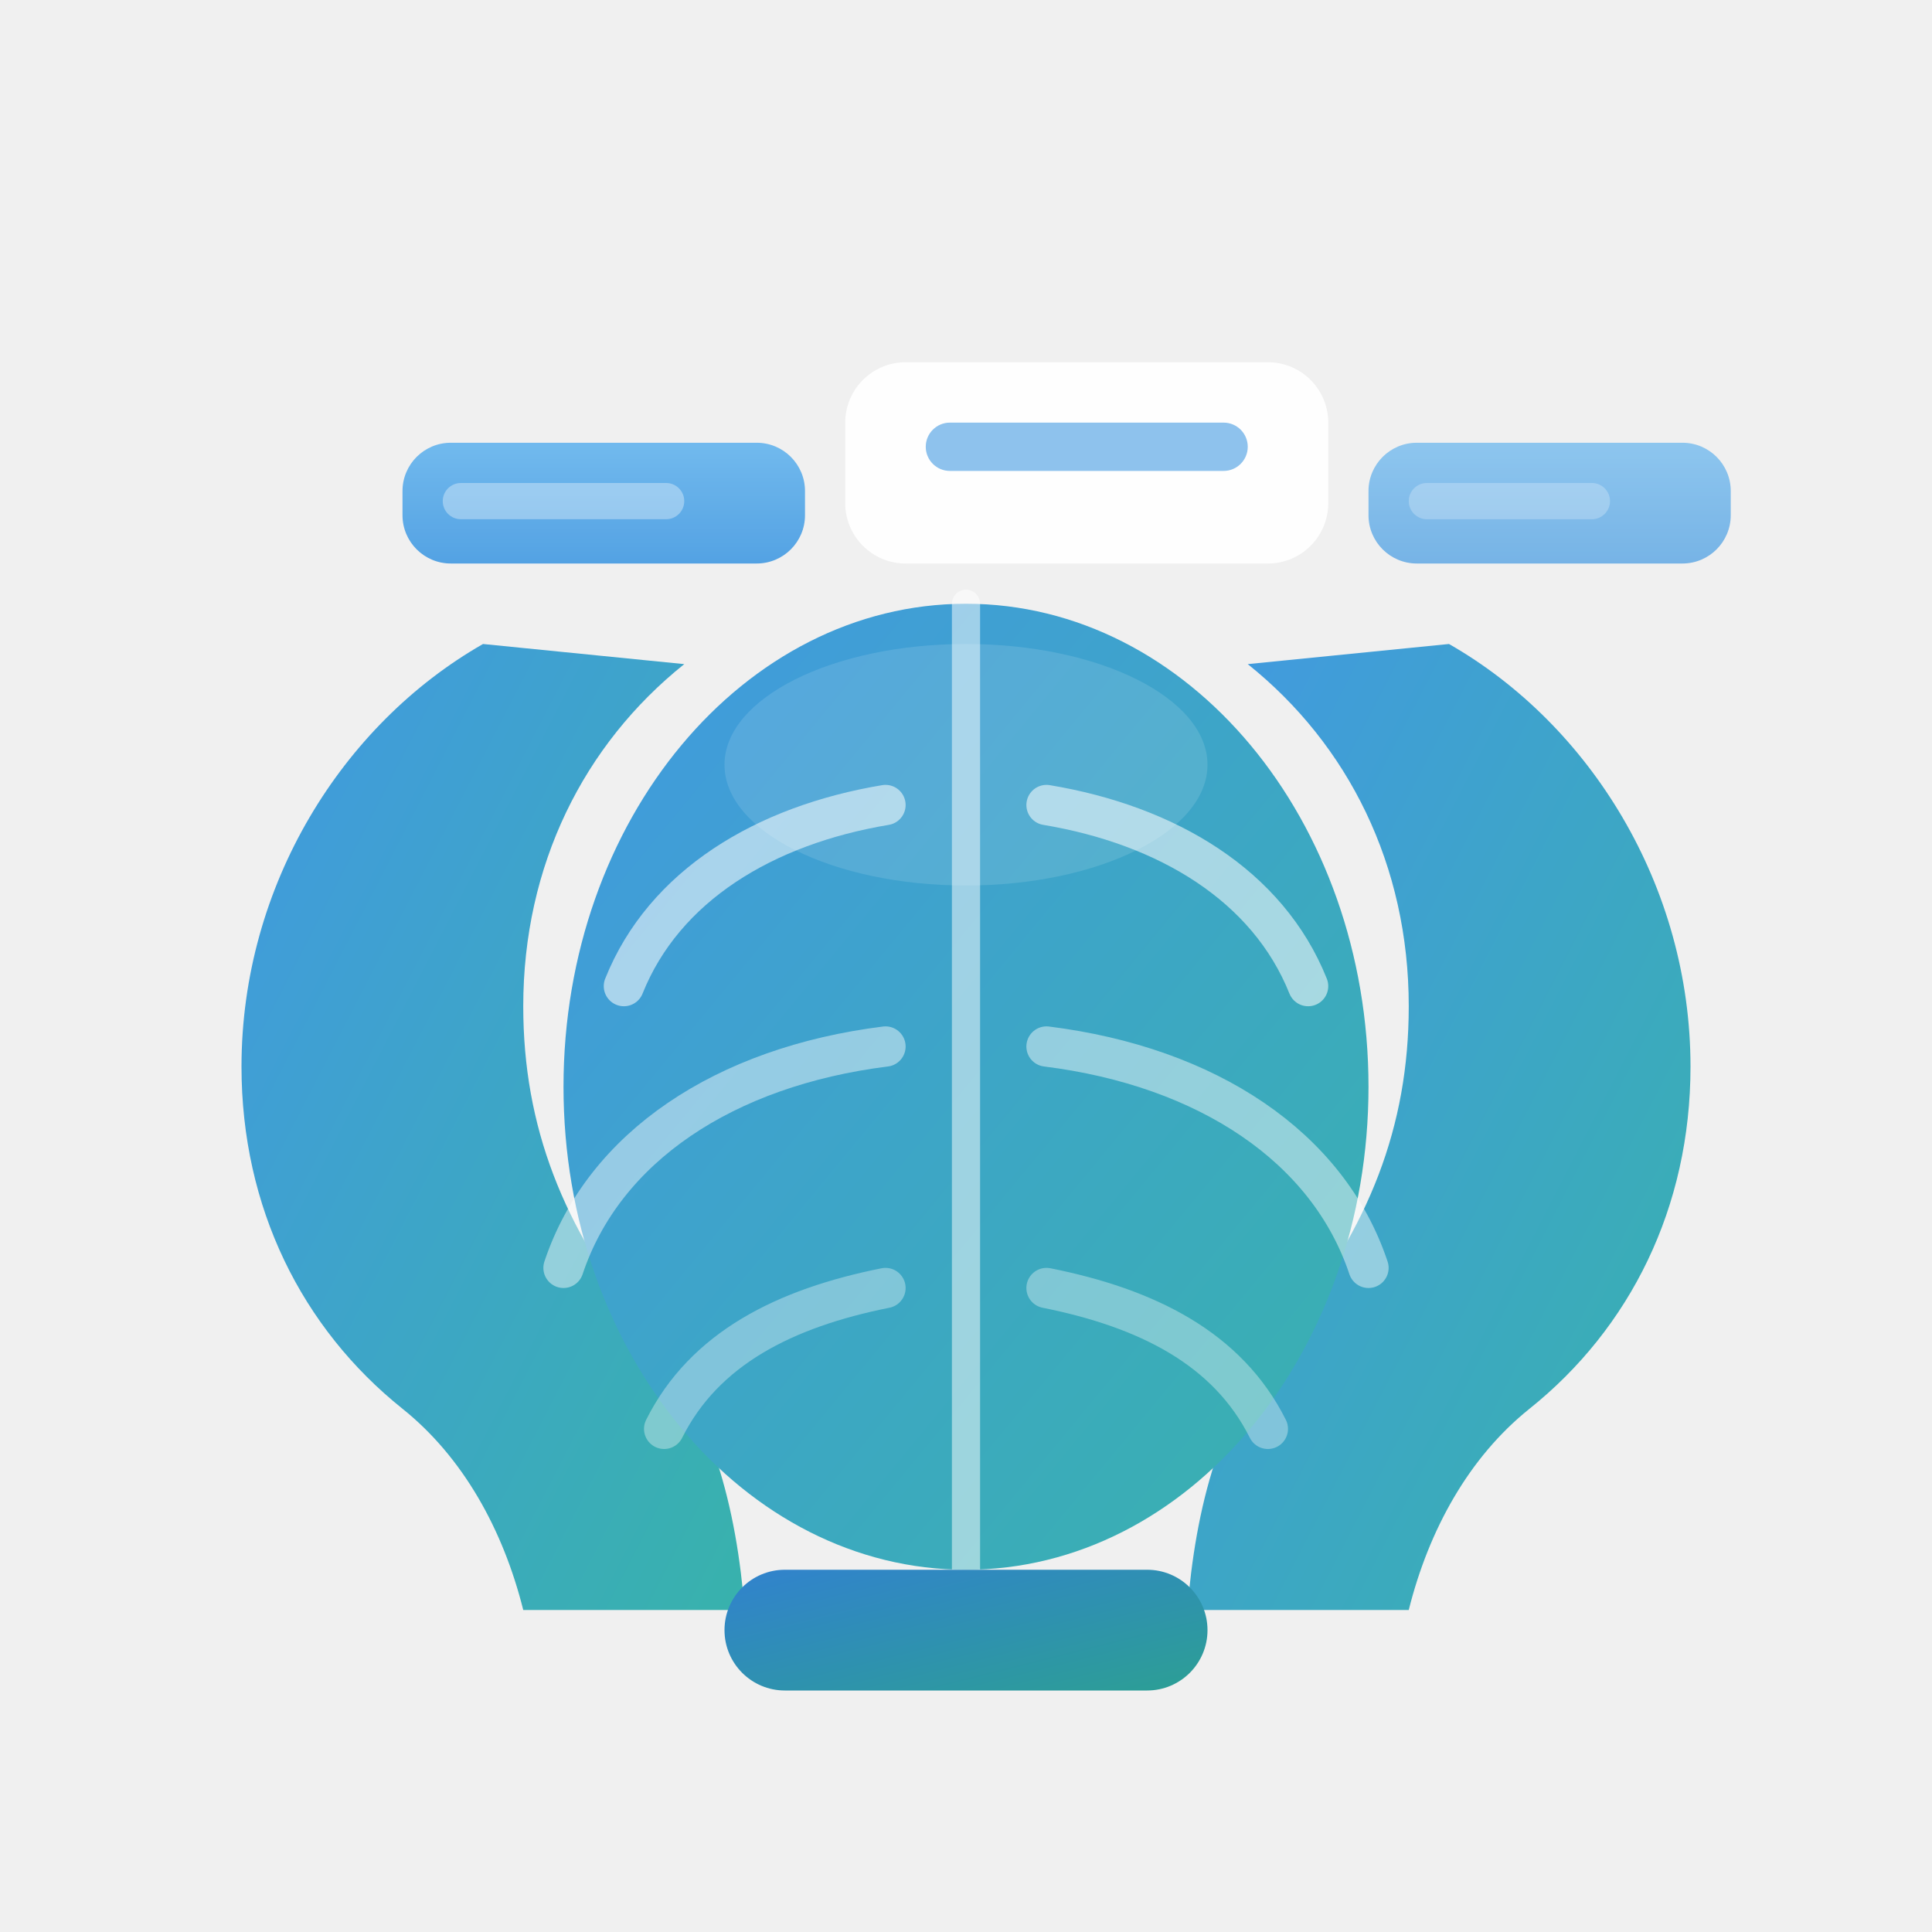
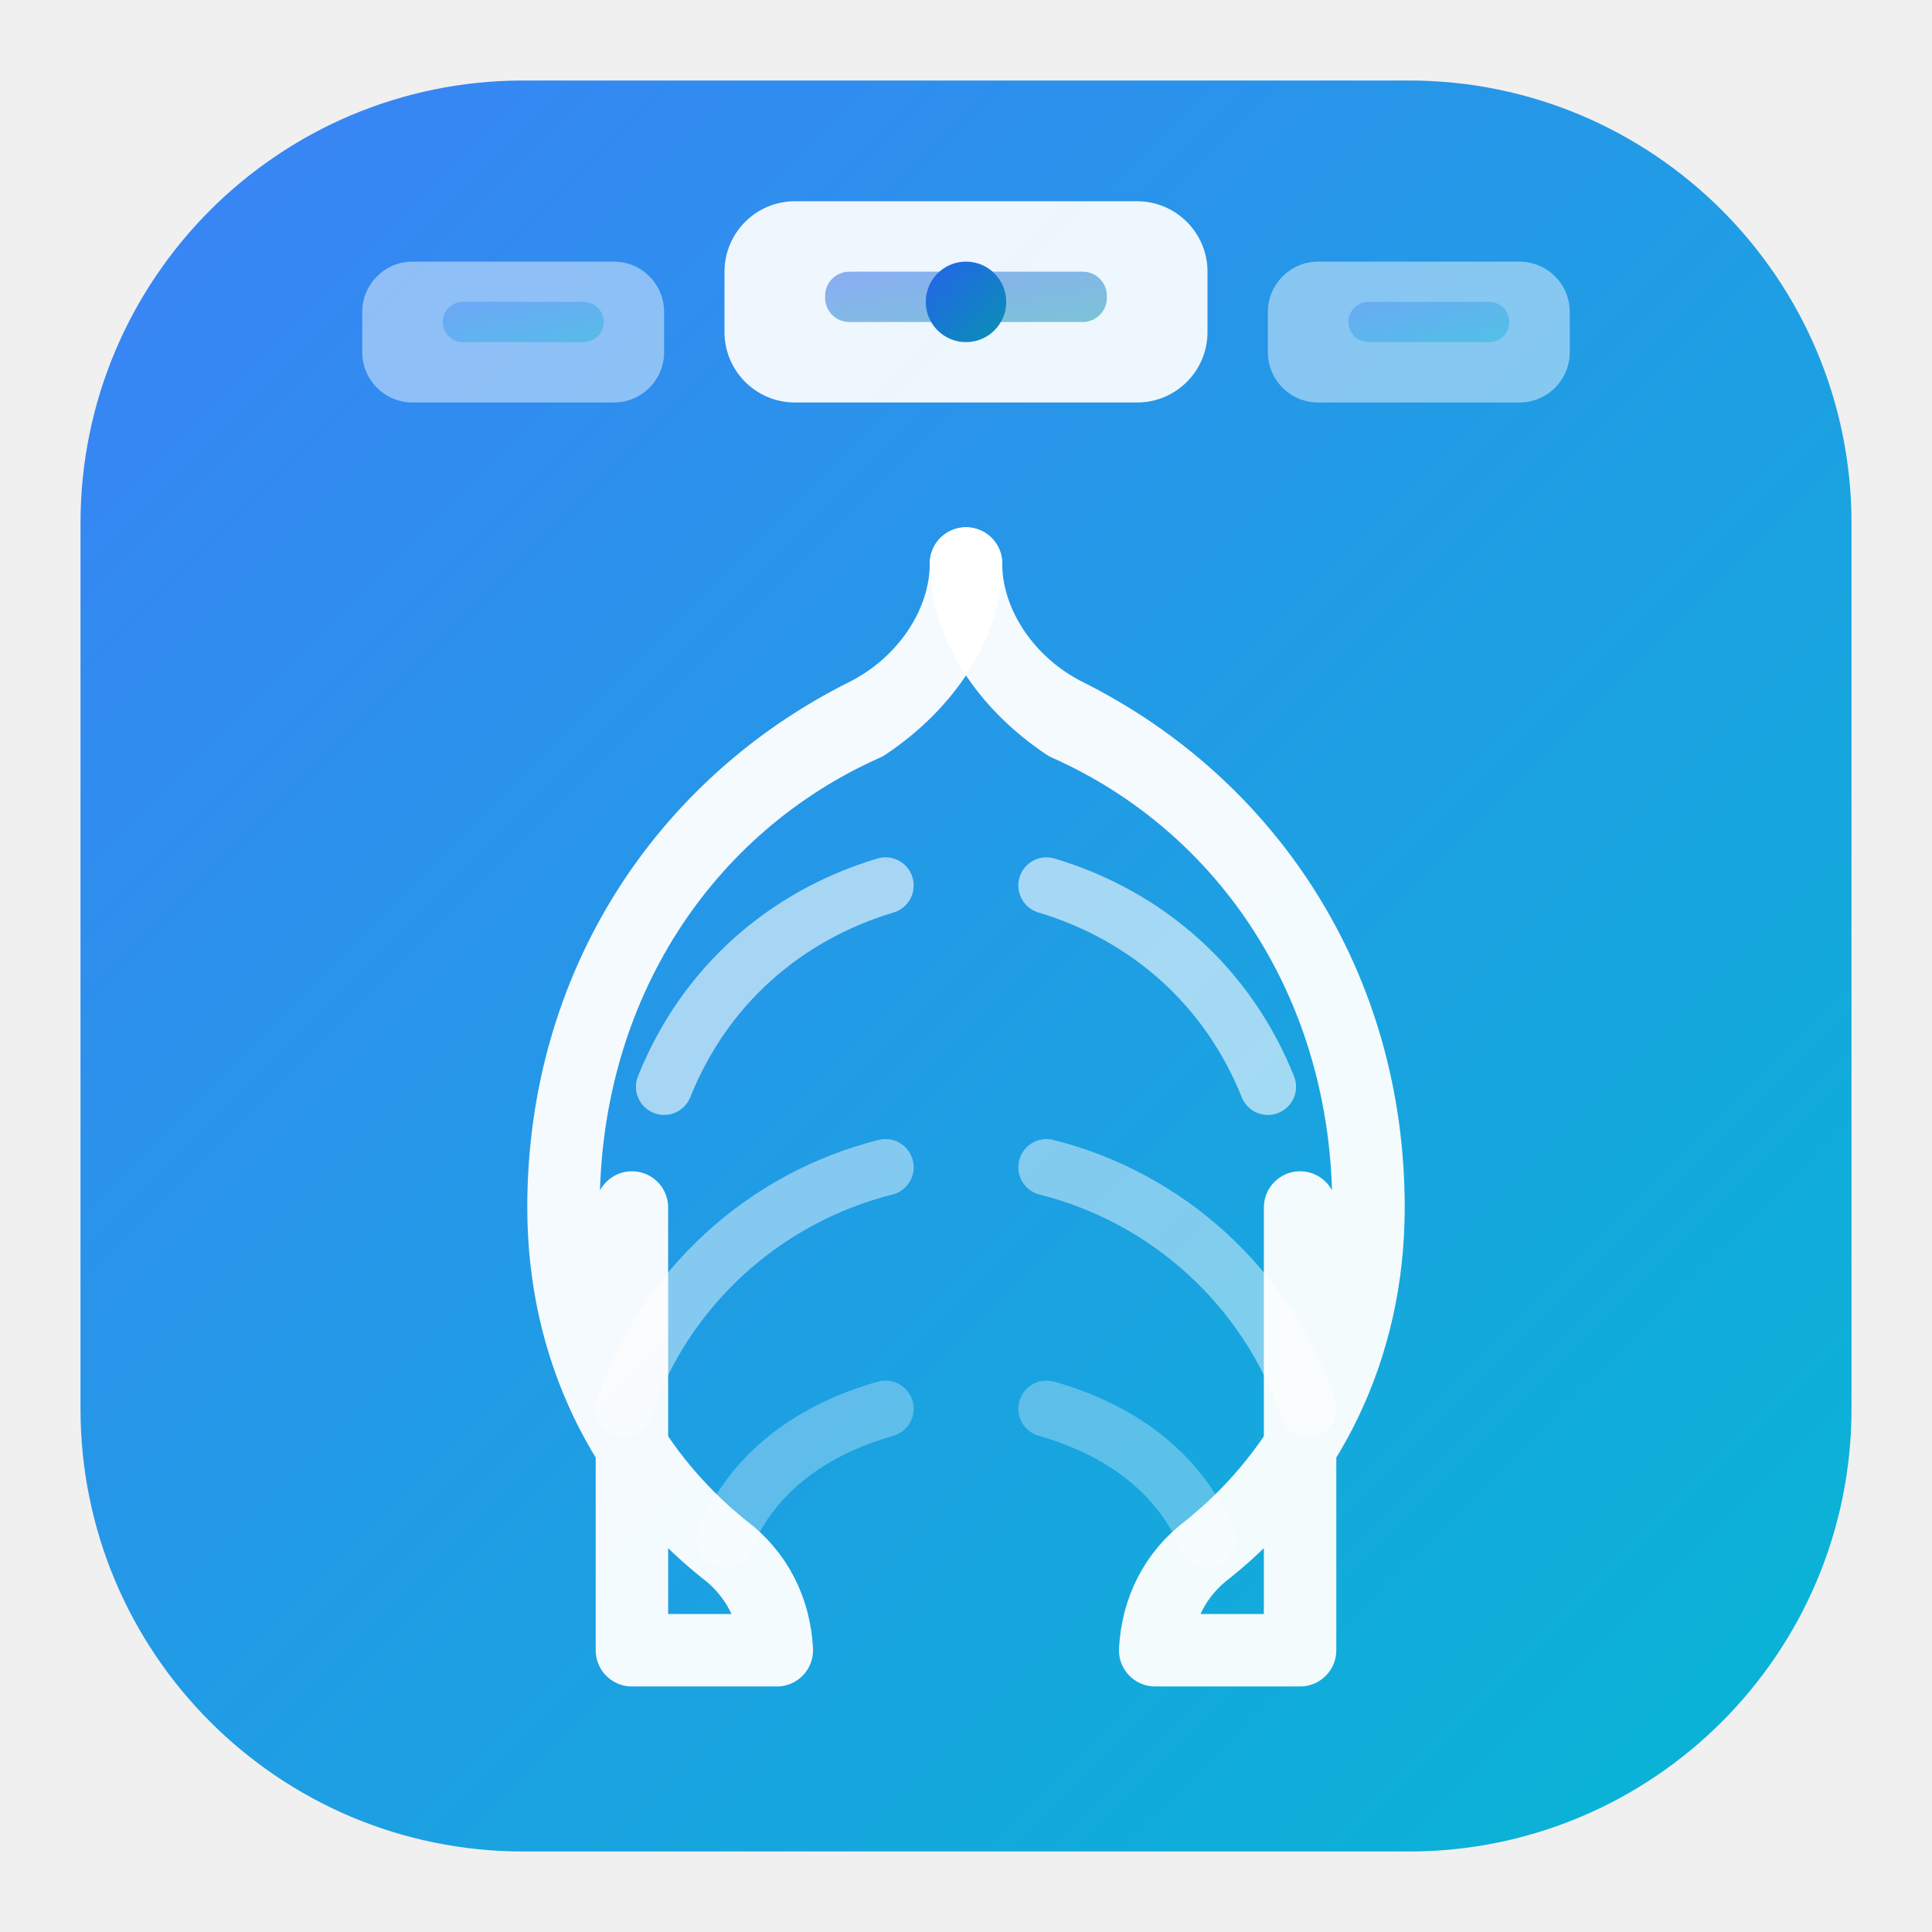
<svg xmlns="http://www.w3.org/2000/svg" viewBox="0 0 96 96" width="96" height="96">
  <defs>
-     <linearGradient id="brainGrad" x1="0%" y1="0%" x2="100%" y2="100%">
-       <stop offset="0%" stop-color="#4299e1" />
-       <stop offset="100%" stop-color="#38b2ac" />
+     <linearGradient id="g1" x1="0%" y1="0%" x2="100%" y2="100%">
+       <stop offset="0%" stop-color="#3b82f6" />
+       <stop offset="100%" stop-color="#06b6d4" />
    </linearGradient>
-     <linearGradient id="tabGrad" x1="0%" y1="0%" x2="0%" y2="100%">
-       <stop offset="0%" stop-color="#63b3ed" />
-       <stop offset="100%" stop-color="#4299e1" />
-     </linearGradient>
-     <linearGradient id="brainDark" x1="0%" y1="0%" x2="100%" y2="100%">
-       <stop offset="0%" stop-color="#3182ce" />
-       <stop offset="100%" stop-color="#2c9f94" />
+     <linearGradient id="g2" x1="0%" y1="0%" x2="100%" y2="100%">
+       <stop offset="0%" stop-color="#2563eb" />
+       <stop offset="100%" stop-color="#0891b2" />
    </linearGradient>
  </defs>
-   <rect x="20" y="22" width="20" height="6" rx="2.4" fill="url(#tabGrad)" opacity="0.9" />
-   <rect x="22" y="24" width="12" height="1.8" rx="0.9" fill="#fff" opacity="0.35" />
-   <rect x="42" y="18" width="24" height="10" rx="3" fill="#fff" opacity="0.95" />
-   <rect x="46" y="21" width="16" height="2.4" rx="1.2" fill="#4299e1" opacity="0.6" />
-   <rect x="68" y="22" width="18" height="6" rx="2.4" fill="url(#tabGrad)" opacity="0.7" />
-   <rect x="70" y="24" width="10" height="1.8" rx="0.9" fill="#fff" opacity="0.25" />
-   <path d="M24 32c-7 4-12 12-12 21 0 7 3 13 8 17 3 2.4 5 6 6 10h11c-.4-5-1.6-10-5-14C28 61 26 56 26 50c0-7 3-13 8-17l-10-1z" fill="url(#brainGrad)" />
-   <path d="M72 32c7 4 12 12 12 21 0 7-3 13-8 17-3 2.4-5 6-6 10H59c.4-5 1.6-10 5-14 4-5 6-10 6-16 0-7-3-13-8-17l10-1z" fill="url(#brainGrad)" />
-   <ellipse cx="48" cy="54" rx="20" ry="24" fill="url(#brainGrad)" />
-   <path d="M48 30v52" stroke="#fff" stroke-width="1.4" stroke-linecap="round" fill="none" opacity="0.5" />
-   <path d="M44 40c-6 1-11 4-13 9" stroke="#fff" stroke-width="2" stroke-linecap="round" fill="none" opacity="0.55" />
-   <path d="M44 52c-8 1-14 5-16 11" stroke="#fff" stroke-width="2" stroke-linecap="round" fill="none" opacity="0.45" />
-   <path d="M44 64c-5 1-9 3-11 7" stroke="#fff" stroke-width="2" stroke-linecap="round" fill="none" opacity="0.35" />
-   <path d="M52 40c6 1 11 4 13 9" stroke="#fff" stroke-width="2" stroke-linecap="round" fill="none" opacity="0.55" />
-   <path d="M52 52c8 1 14 5 16 11" stroke="#fff" stroke-width="2" stroke-linecap="round" fill="none" opacity="0.45" />
-   <path d="M52 64c5 1 9 3 11 7" stroke="#fff" stroke-width="2" stroke-linecap="round" fill="none" opacity="0.35" />
-   <rect x="36" y="78" width="24" height="6" rx="3" fill="url(#brainDark)" />
-   <ellipse cx="48" cy="38" rx="12" ry="6" fill="#fff" opacity="0.12" />
+   <rect x="4" y="4" width="88" height="88" rx="22" fill="url(#g1)" />
+   <path d="M28 60c0-11 6-20 15-24C46 34 48 31 48 28v0c0 3-2 6-5 7.5C34 40 28 49 28 60c0 7 3 13 8 17 1.6 1.2 2.5 3 2.6 5h-7.2V60" fill="none" stroke="#fff" stroke-width="3.6" stroke-linecap="round" stroke-linejoin="round" opacity="0.95" />
+   <path d="M68 60c0-11-6-20-15-24C50 34 48 31 48 28v0c0 3 2 6 5 7.5C62 40 68 49 68 60c0 7-3 13-8 17-1.6 1.2-2.5 3-2.6 5h7.2V60" fill="none" stroke="#fff" stroke-width="3.6" stroke-linecap="round" stroke-linejoin="round" opacity="0.95" />
+   <path d="M44 44c-5 1.5-9 5-11 10" stroke="#fff" stroke-width="2.8" stroke-linecap="round" fill="none" opacity="0.6" />
+   <path d="M44 58c-6 1.5-11 6-13 12" stroke="#fff" stroke-width="2.8" stroke-linecap="round" fill="none" opacity="0.45" />
+   <path d="M44 70c-3.5 1-6.5 3-8 6.5" stroke="#fff" stroke-width="2.8" stroke-linecap="round" fill="none" opacity="0.3" />
+   <path d="M52 44c5 1.5 9 5 11 10" stroke="#fff" stroke-width="2.8" stroke-linecap="round" fill="none" opacity="0.6" />
+   <path d="M52 58c6 1.5 11 6 13 12" stroke="#fff" stroke-width="2.8" stroke-linecap="round" fill="none" opacity="0.45" />
+   <path d="M52 70c3.5 1 6.5 3 8 6.5" stroke="#fff" stroke-width="2.8" stroke-linecap="round" fill="none" opacity="0.3" />
+   <rect x="18" y="13" width="15" height="7" rx="2.5" fill="#fff" opacity="0.45" />
+   <rect x="22" y="15" width="8" height="2" rx="1" fill="url(#g1)" opacity="0.4" />
+   <rect x="36" y="10" width="24" height="10" rx="3.5" fill="#fff" opacity="0.92" />
+   <rect x="41" y="13.5" width="14" height="2.5" rx="1.2" fill="url(#g2)" opacity="0.5" />
+   <rect x="63" y="13" width="15" height="7" rx="2.5" fill="#fff" opacity="0.45" />
+   <rect x="67" y="15" width="8" height="2" rx="1" fill="url(#g1)" opacity="0.4" />
+   <circle cx="48" cy="15" r="2" fill="url(#g2)" />
</svg>
